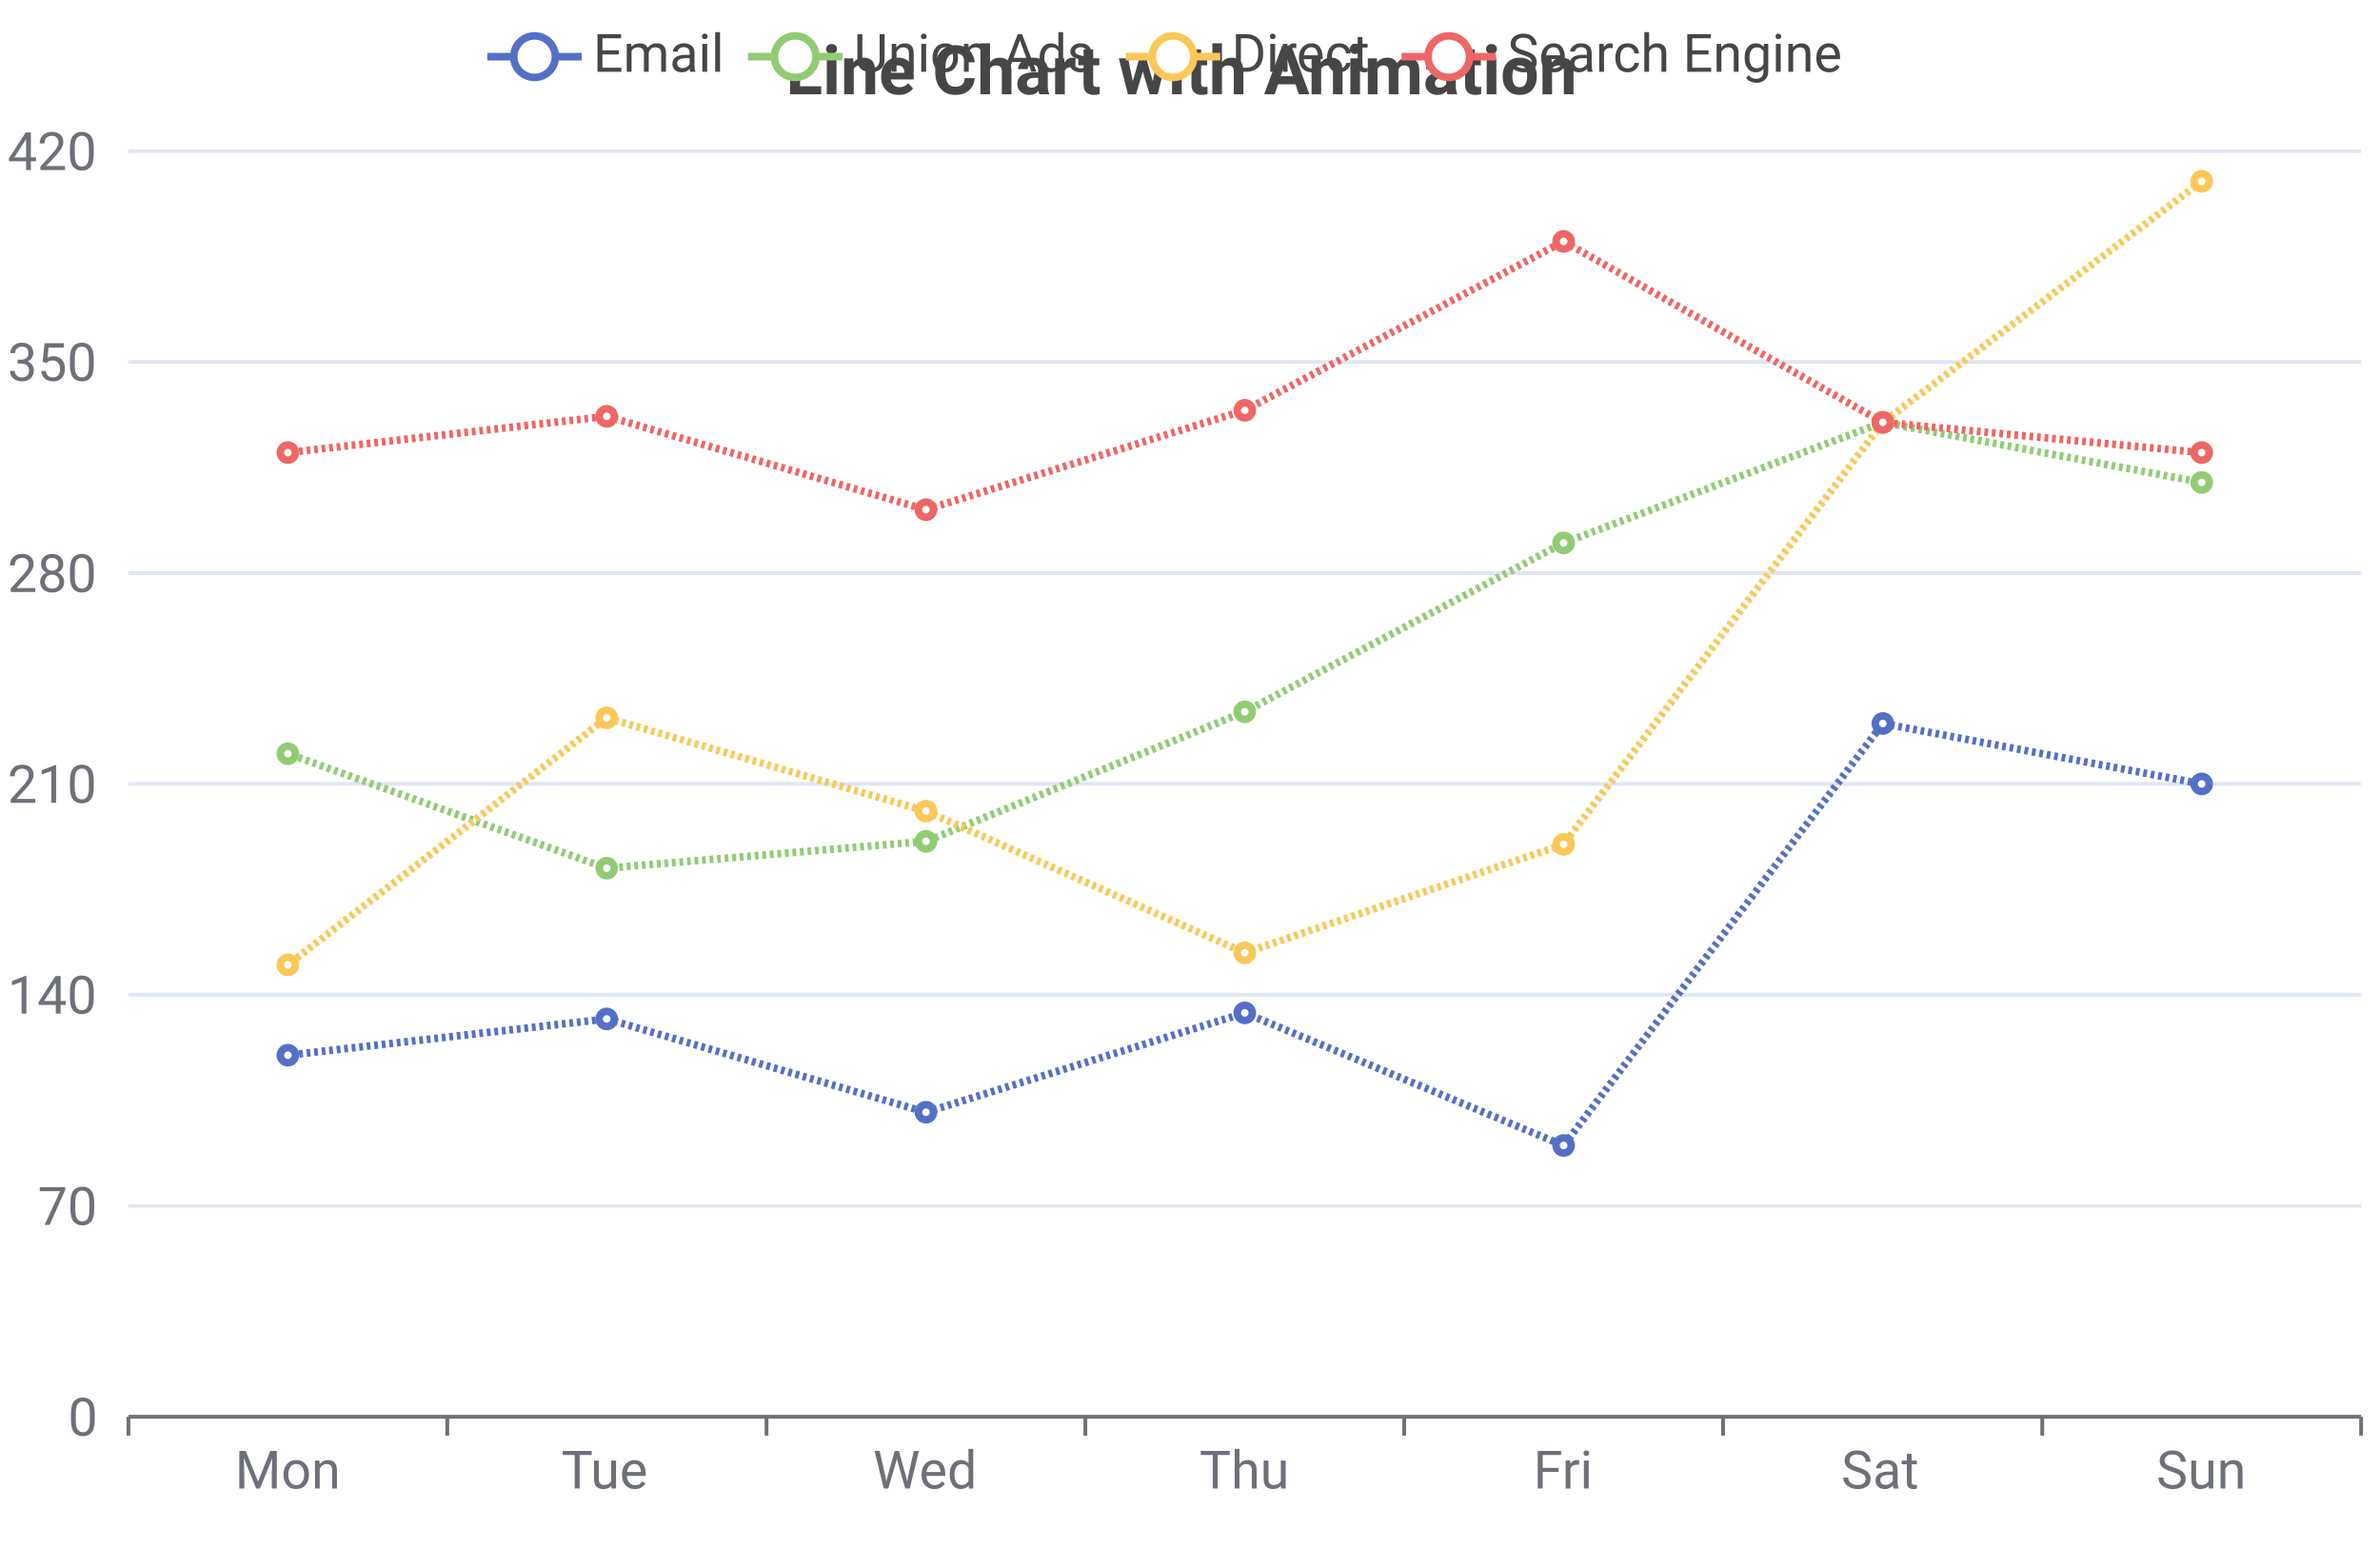
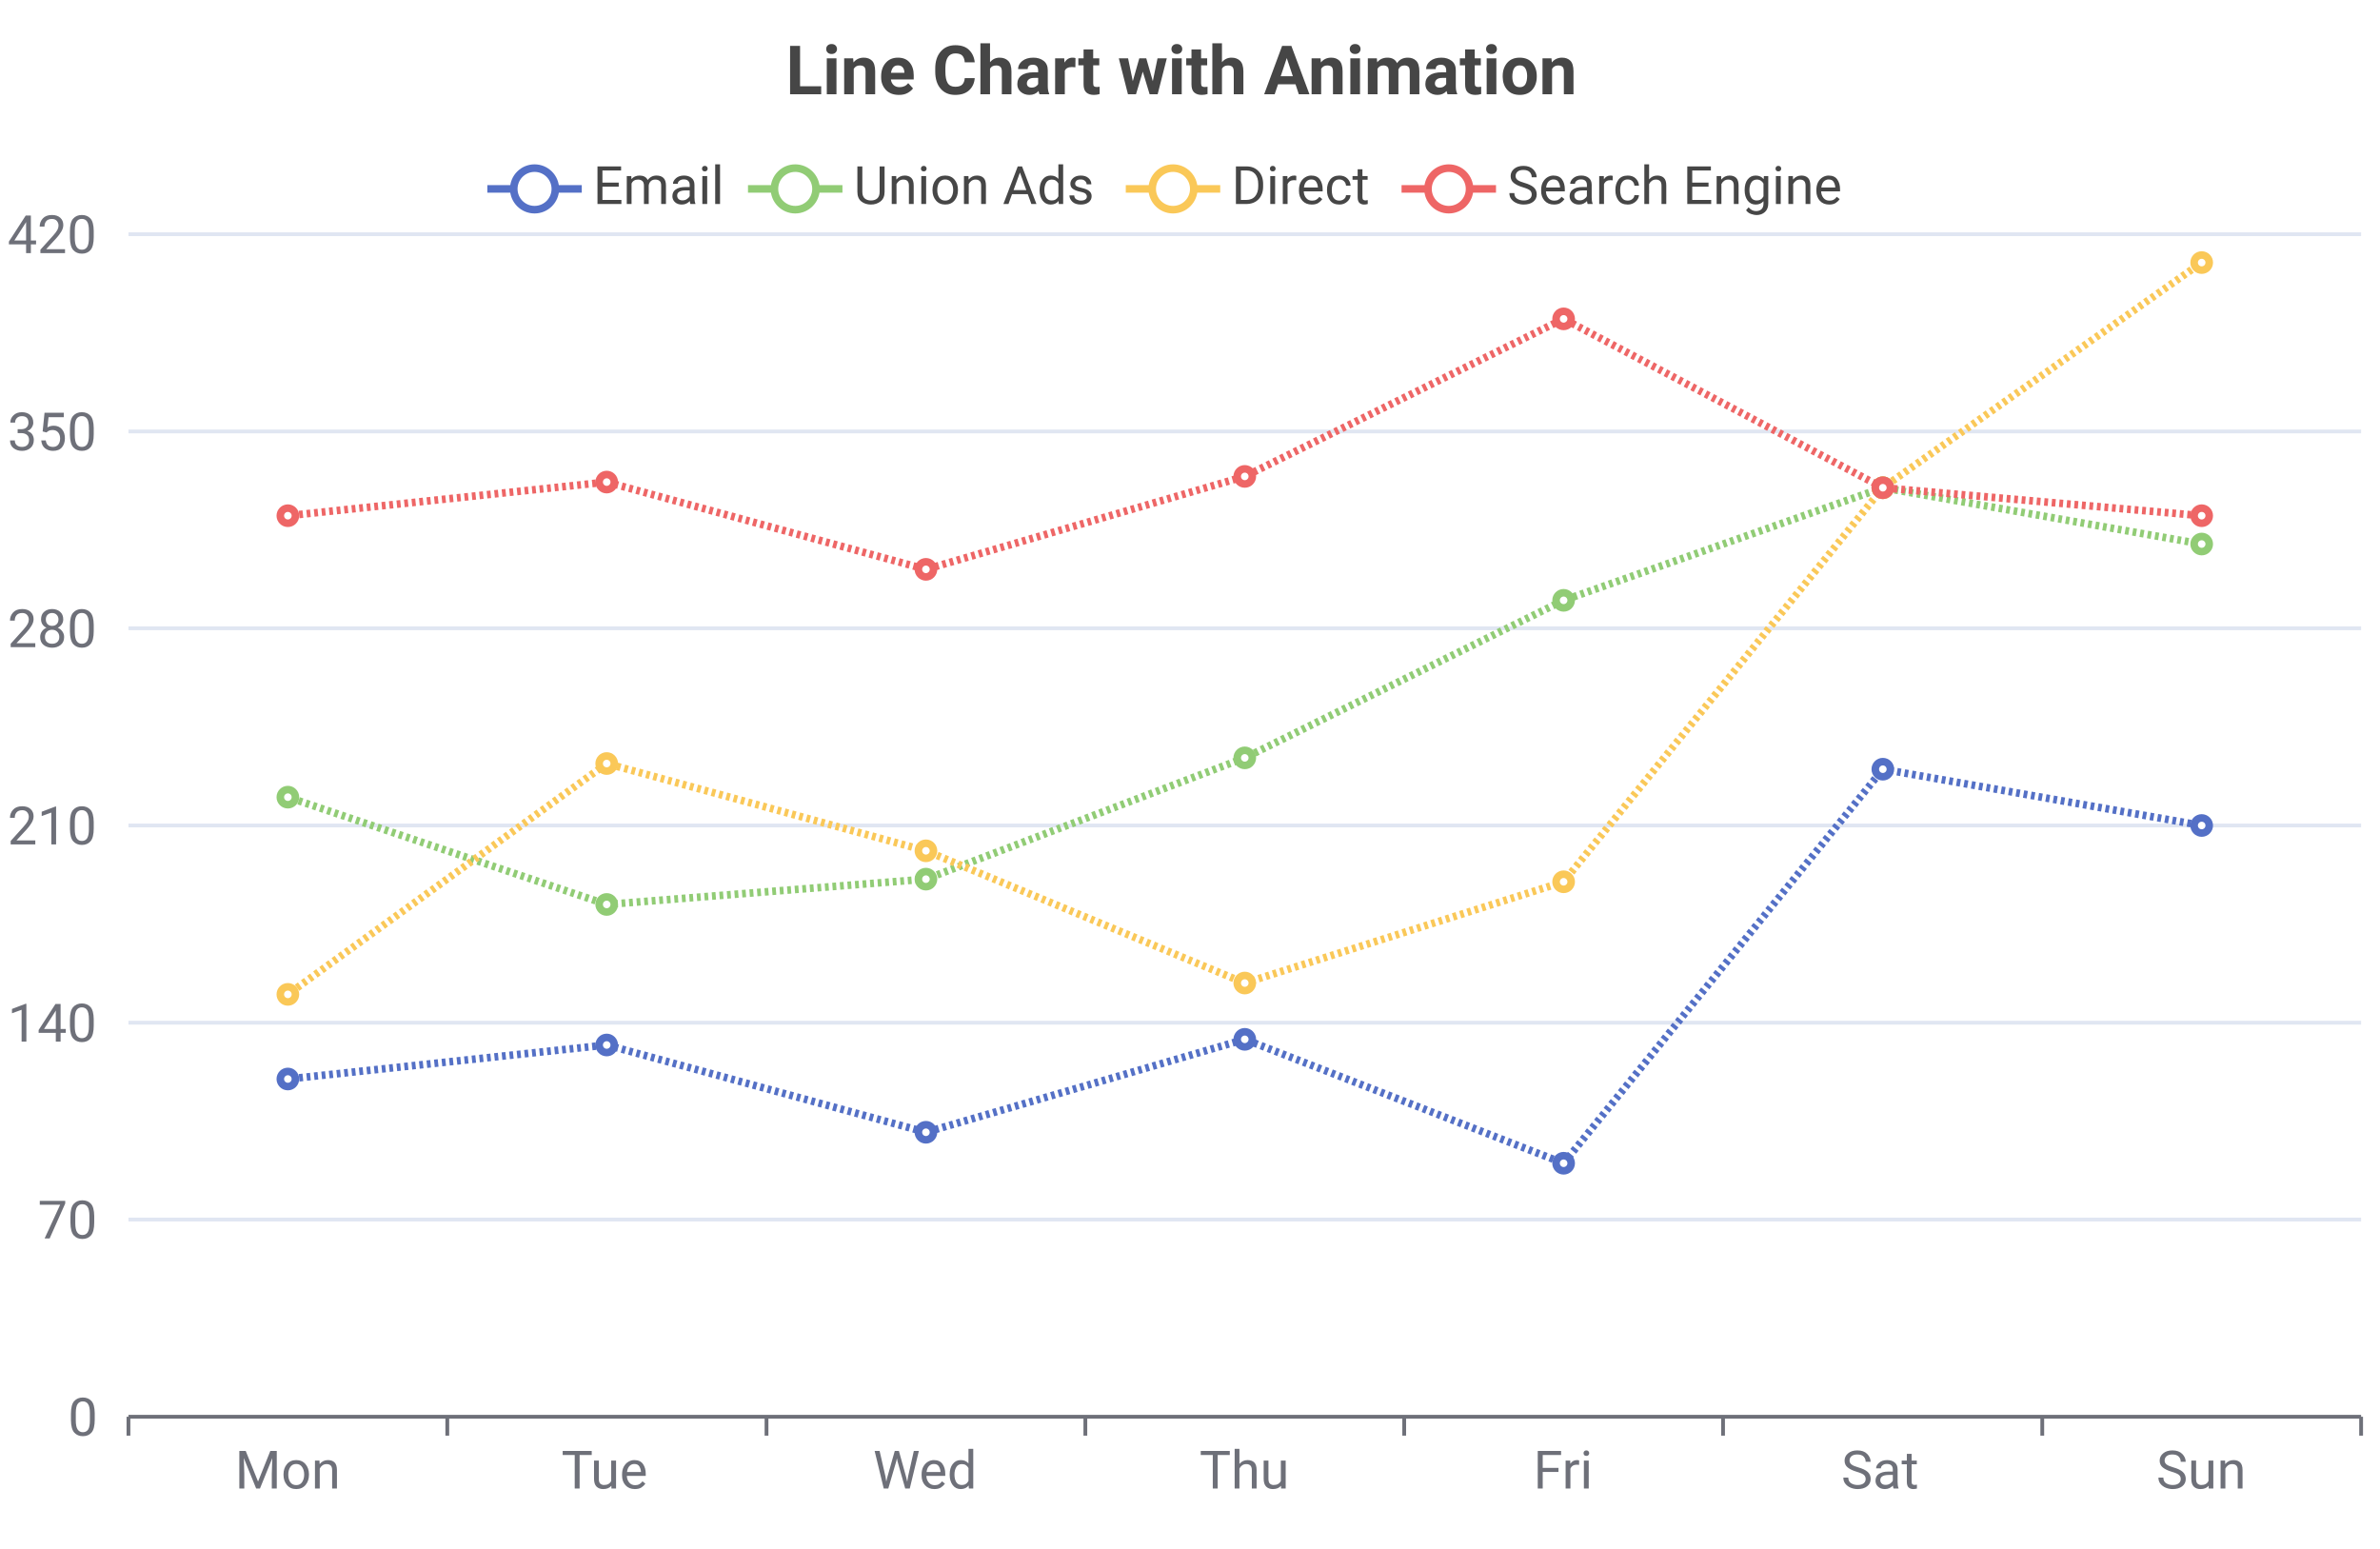
<svg xmlns="http://www.w3.org/2000/svg" width="630" height="410" viewBox="0 0 630 410">
  <style>@keyframes line-draw{from{stroke-dashoffset:1}to{stroke-dashoffset:0}} .line-anim-0{stroke-dasharray:1;stroke-dashoffset:1;animation:line-draw 1000ms ease 0ms forwards} .line-anim-1{stroke-dasharray:1;stroke-dashoffset:1;animation:line-draw 1000ms ease 80ms forwards} .line-anim-2{stroke-dasharray:1;stroke-dashoffset:1;animation:line-draw 1000ms ease 160ms forwards} .line-anim-3{stroke-dasharray:1;stroke-dashoffset:1;animation:line-draw 1000ms ease 240ms forwards}</style>
  <rect x="0" y="0" width="630" height="410" fill="#FFFFFF" />
  <text font-size="18" x="208" y="5" dy="15" font-weight="bold" dominant-baseline="middle" font-family="Roboto" fill="#464646">
Line Chart with Animation
</text>
  <g>
-     <line stroke-width="2" x1="129" y1="15" x2="154" y2="15" stroke="#5470C6" />
-     <circle cx="141.5" cy="15" r="5.5" stroke-width="2" stroke="#5470C6" fill="#FFFFFF" />
-     <text font-size="14" x="157" y="19" font-family="Roboto" fill="#464646">
+     <line stroke-width="2" x1="129" y1="50" x2="154" y2="50" stroke="#5470C6" />
+     <circle cx="141.5" cy="50" r="5.5" stroke-width="2" stroke="#5470C6" fill="#FFFFFF" />
+     <text font-size="14" x="157" y="54" font-family="Roboto" fill="#464646">
Email
</text>
  </g>
  <g>
-     <line stroke-width="2" x1="198" y1="15" x2="223" y2="15" stroke="#91CC75" />
-     <circle cx="210.5" cy="15" r="5.5" stroke-width="2" stroke="#91CC75" fill="#FFFFFF" />
-     <text font-size="14" x="226" y="19" font-family="Roboto" fill="#464646">
+     <line stroke-width="2" x1="198" y1="50" x2="223" y2="50" stroke="#91CC75" />
+     <circle cx="210.5" cy="50" r="5.5" stroke-width="2" stroke="#91CC75" fill="#FFFFFF" />
+     <text font-size="14" x="226" y="54" font-family="Roboto" fill="#464646">
Union Ads
</text>
  </g>
  <g>
-     <line stroke-width="2" x1="298" y1="15" x2="323" y2="15" stroke="#FAC858" />
-     <circle cx="310.5" cy="15" r="5.5" stroke-width="2" stroke="#FAC858" fill="#FFFFFF" />
-     <text font-size="14" x="326" y="19" font-family="Roboto" fill="#464646">
+     <line stroke-width="2" x1="298" y1="50" x2="323" y2="50" stroke="#FAC858" />
+     <circle cx="310.5" cy="50" r="5.5" stroke-width="2" stroke="#FAC858" fill="#FFFFFF" />
+     <text font-size="14" x="326" y="54" font-family="Roboto" fill="#464646">
Direct
</text>
  </g>
  <g>
-     <line stroke-width="2" x1="371" y1="15" x2="396" y2="15" stroke="#EE6666" />
-     <circle cx="383.5" cy="15" r="5.5" stroke-width="2" stroke="#EE6666" fill="#FFFFFF" />
-     <text font-size="14" x="399" y="19" font-family="Roboto" fill="#464646">
+     <line stroke-width="2" x1="371" y1="50" x2="396" y2="50" stroke="#EE6666" />
+     <circle cx="383.5" cy="50" r="5.5" stroke-width="2" stroke="#EE6666" fill="#FFFFFF" />
+     <text font-size="14" x="399" y="54" font-family="Roboto" fill="#464646">
Search Engine
</text>
  </g>
  <g stroke="#E0E6F2" stroke-width="1">
-     <line x1="34" y1="40" x2="625" y2="40" />
-     <line x1="34" y1="95.8" x2="625" y2="95.8" />
-     <line x1="34" y1="151.7" x2="625" y2="151.7" />
-     <line x1="34" y1="207.5" x2="625" y2="207.5" />
-     <line x1="34" y1="263.3" x2="625" y2="263.3" />
-     <line x1="34" y1="319.2" x2="625" y2="319.2" />
+     <line x1="34" y1="62" x2="625" y2="62" />
+     <line x1="34" y1="114.2" x2="625" y2="114.2" />
+     <line x1="34" y1="166.3" x2="625" y2="166.3" />
+     <line x1="34" y1="218.5" x2="625" y2="218.5" />
+     <line x1="34" y1="270.7" x2="625" y2="270.7" />
+     <line x1="34" y1="322.8" x2="625" y2="322.8" />
  </g>
  <g>
-     <text font-size="14" x="2" y="45" font-family="Roboto" fill="#6E7079">
+     <text font-size="14" x="2" y="67" font-family="Roboto" fill="#6E7079">
420
</text>
-     <text font-size="14" x="2" y="100.8" font-family="Roboto" fill="#6E7079">
+     <text font-size="14" x="2" y="119.2" font-family="Roboto" fill="#6E7079">
350
</text>
-     <text font-size="14" x="2" y="156.7" font-family="Roboto" fill="#6E7079">
+     <text font-size="14" x="2" y="171.3" font-family="Roboto" fill="#6E7079">
280
</text>
-     <text font-size="14" x="2" y="212.5" font-family="Roboto" fill="#6E7079">
+     <text font-size="14" x="2" y="223.5" font-family="Roboto" fill="#6E7079">
210
</text>
-     <text font-size="14" x="2" y="268.3" font-family="Roboto" fill="#6E7079">
+     <text font-size="14" x="2" y="275.7" font-family="Roboto" fill="#6E7079">
140
</text>
-     <text font-size="14" x="10" y="324.2" font-family="Roboto" fill="#6E7079">
+     <text font-size="14" x="10" y="327.8" font-family="Roboto" fill="#6E7079">
70
</text>
    <text font-size="14" x="18" y="380" font-family="Roboto" fill="#6E7079">
0
</text>
  </g>
  <g>
    <g stroke="#6E7079" stroke-width="1">
      <line x1="34" y1="375" x2="625" y2="375" />
      <line x1="34" y1="375" x2="34" y2="380" />
      <line x1="118.4" y1="375" x2="118.4" y2="380" />
      <line x1="202.9" y1="375" x2="202.9" y2="380" />
      <line x1="287.3" y1="375" x2="287.3" y2="380" />
      <line x1="371.7" y1="375" x2="371.7" y2="380" />
      <line x1="456.1" y1="375" x2="456.1" y2="380" />
      <line x1="540.6" y1="375" x2="540.6" y2="380" />
      <line x1="625" y1="375" x2="625" y2="380" />
    </g>
    <text font-size="14" x="62.2" y="394" font-family="Roboto" fill="#6E7079">
Mon
</text>
    <text font-size="14" x="148.6" y="394" font-family="Roboto" fill="#6E7079">
Tue
</text>
    <text font-size="14" x="231.1" y="394" font-family="Roboto" fill="#6E7079">
Wed
</text>
    <text font-size="14" x="317.5" y="394" font-family="Roboto" fill="#6E7079">
Thu
</text>
    <text font-size="14" x="405.9" y="394" font-family="Roboto" fill="#6E7079">
Fri
</text>
    <text font-size="14" x="487.4" y="394" font-family="Roboto" fill="#6E7079">
Sat
</text>
    <text font-size="14" x="570.8" y="394" font-family="Roboto" fill="#6E7079">
Sun
</text>
  </g>
  <g>
-     <path d="M 76.2 279.3 L 160.6 269.7 L 245.1 294.4 L 329.5 268.1 L 413.9 303.2 L 498.4 191.5 L 582.8 207.5" stroke-width="2" fill="none" stroke="#5470C6" pathLength="1" class="line-anim-0" />
+     <path d="M 76.2 285.6 L 160.6 276.6 L 245.1 299.7 L 329.5 275.1 L 413.9 307.9 L 498.4 203.6 L 582.8 218.5" stroke-width="2" fill="none" stroke="#5470C6" pathLength="1" class="line-anim-0" />
    <g stroke-width="2" stroke="#5470C6" fill="#FFFFFF">
-       <circle cx="76.2" cy="279.3" r="2" />
-       <circle cx="160.6" cy="269.7" r="2" />
-       <circle cx="245.1" cy="294.4" r="2" />
-       <circle cx="329.5" cy="268.1" r="2" />
-       <circle cx="413.9" cy="303.2" r="2" />
-       <circle cx="498.4" cy="191.5" r="2" />
-       <circle cx="582.8" cy="207.5" r="2" />
+       <circle cx="76.2" cy="285.6" r="2" />
+       <circle cx="160.6" cy="276.6" r="2" />
+       <circle cx="245.1" cy="299.7" r="2" />
+       <circle cx="329.5" cy="275.1" r="2" />
+       <circle cx="413.9" cy="307.9" r="2" />
+       <circle cx="498.4" cy="203.6" r="2" />
+       <circle cx="582.8" cy="218.5" r="2" />
    </g>
  </g>
  <g>
-     <path d="M 76.2 199.5 L 160.6 229.8 L 245.1 222.7 L 329.5 188.4 L 413.9 143.7 L 498.4 111.8 L 582.8 127.7" stroke-width="2" fill="none" stroke="#91CC75" pathLength="1" class="line-anim-1" />
+     <path d="M 76.2 211 L 160.6 239.4 L 245.1 232.7 L 329.5 200.6 L 413.9 158.9 L 498.4 129.1 L 582.8 144" stroke-width="2" fill="none" stroke="#91CC75" pathLength="1" class="line-anim-1" />
    <g stroke-width="2" stroke="#91CC75" fill="#FFFFFF">
-       <circle cx="76.2" cy="199.5" r="2" />
-       <circle cx="160.6" cy="229.8" r="2" />
-       <circle cx="245.1" cy="222.7" r="2" />
-       <circle cx="329.5" cy="188.4" r="2" />
-       <circle cx="413.9" cy="143.7" r="2" />
-       <circle cx="498.4" cy="111.8" r="2" />
-       <circle cx="582.8" cy="127.7" r="2" />
+       <circle cx="76.2" cy="211" r="2" />
+       <circle cx="160.6" cy="239.4" r="2" />
+       <circle cx="245.1" cy="232.7" r="2" />
+       <circle cx="329.5" cy="200.6" r="2" />
+       <circle cx="413.9" cy="158.9" r="2" />
+       <circle cx="498.4" cy="129.1" r="2" />
+       <circle cx="582.8" cy="144" r="2" />
    </g>
  </g>
  <g>
-     <path d="M 76.2 255.4 L 160.6 190 L 245.1 214.7 L 329.5 252.2 L 413.9 223.5 L 498.4 111.8 L 582.8 48" stroke-width="2" fill="none" stroke="#FAC858" pathLength="1" class="line-anim-2" />
+     <path d="M 76.2 263.2 L 160.6 202.1 L 245.1 225.2 L 329.5 260.2 L 413.9 233.4 L 498.4 129.1 L 582.8 69.5" stroke-width="2" fill="none" stroke="#FAC858" pathLength="1" class="line-anim-2" />
    <g stroke-width="2" stroke="#FAC858" fill="#FFFFFF">
-       <circle cx="76.2" cy="255.4" r="2" />
-       <circle cx="160.6" cy="190" r="2" />
-       <circle cx="245.1" cy="214.7" r="2" />
-       <circle cx="329.5" cy="252.2" r="2" />
-       <circle cx="413.9" cy="223.5" r="2" />
-       <circle cx="498.4" cy="111.8" r="2" />
-       <circle cx="582.8" cy="48" r="2" />
+       <circle cx="76.2" cy="263.2" r="2" />
+       <circle cx="160.6" cy="202.1" r="2" />
+       <circle cx="245.1" cy="225.2" r="2" />
+       <circle cx="329.5" cy="260.2" r="2" />
+       <circle cx="413.9" cy="233.4" r="2" />
+       <circle cx="498.4" cy="129.1" r="2" />
+       <circle cx="582.8" cy="69.5" r="2" />
    </g>
  </g>
  <g>
-     <path d="M 76.2 119.8 L 160.6 110.2 L 245.1 134.9 L 329.5 108.6 L 413.9 63.9 L 498.4 111.8 L 582.8 119.8" stroke-width="2" fill="none" stroke="#EE6666" pathLength="1" class="line-anim-3" />
+     <path d="M 76.2 136.5 L 160.6 127.6 L 245.1 150.7 L 329.5 126.1 L 413.9 84.4 L 498.4 129.1 L 582.8 136.5" stroke-width="2" fill="none" stroke="#EE6666" pathLength="1" class="line-anim-3" />
    <g stroke-width="2" stroke="#EE6666" fill="#FFFFFF">
-       <circle cx="76.2" cy="119.8" r="2" />
-       <circle cx="160.6" cy="110.2" r="2" />
-       <circle cx="245.1" cy="134.9" r="2" />
-       <circle cx="329.5" cy="108.6" r="2" />
-       <circle cx="413.9" cy="63.9" r="2" />
-       <circle cx="498.4" cy="111.8" r="2" />
-       <circle cx="582.8" cy="119.8" r="2" />
+       <circle cx="76.2" cy="136.5" r="2" />
+       <circle cx="160.6" cy="127.6" r="2" />
+       <circle cx="245.1" cy="150.7" r="2" />
+       <circle cx="329.5" cy="126.1" r="2" />
+       <circle cx="413.9" cy="84.4" r="2" />
+       <circle cx="498.4" cy="129.1" r="2" />
+       <circle cx="582.8" cy="136.5" r="2" />
    </g>
  </g>
</svg>
